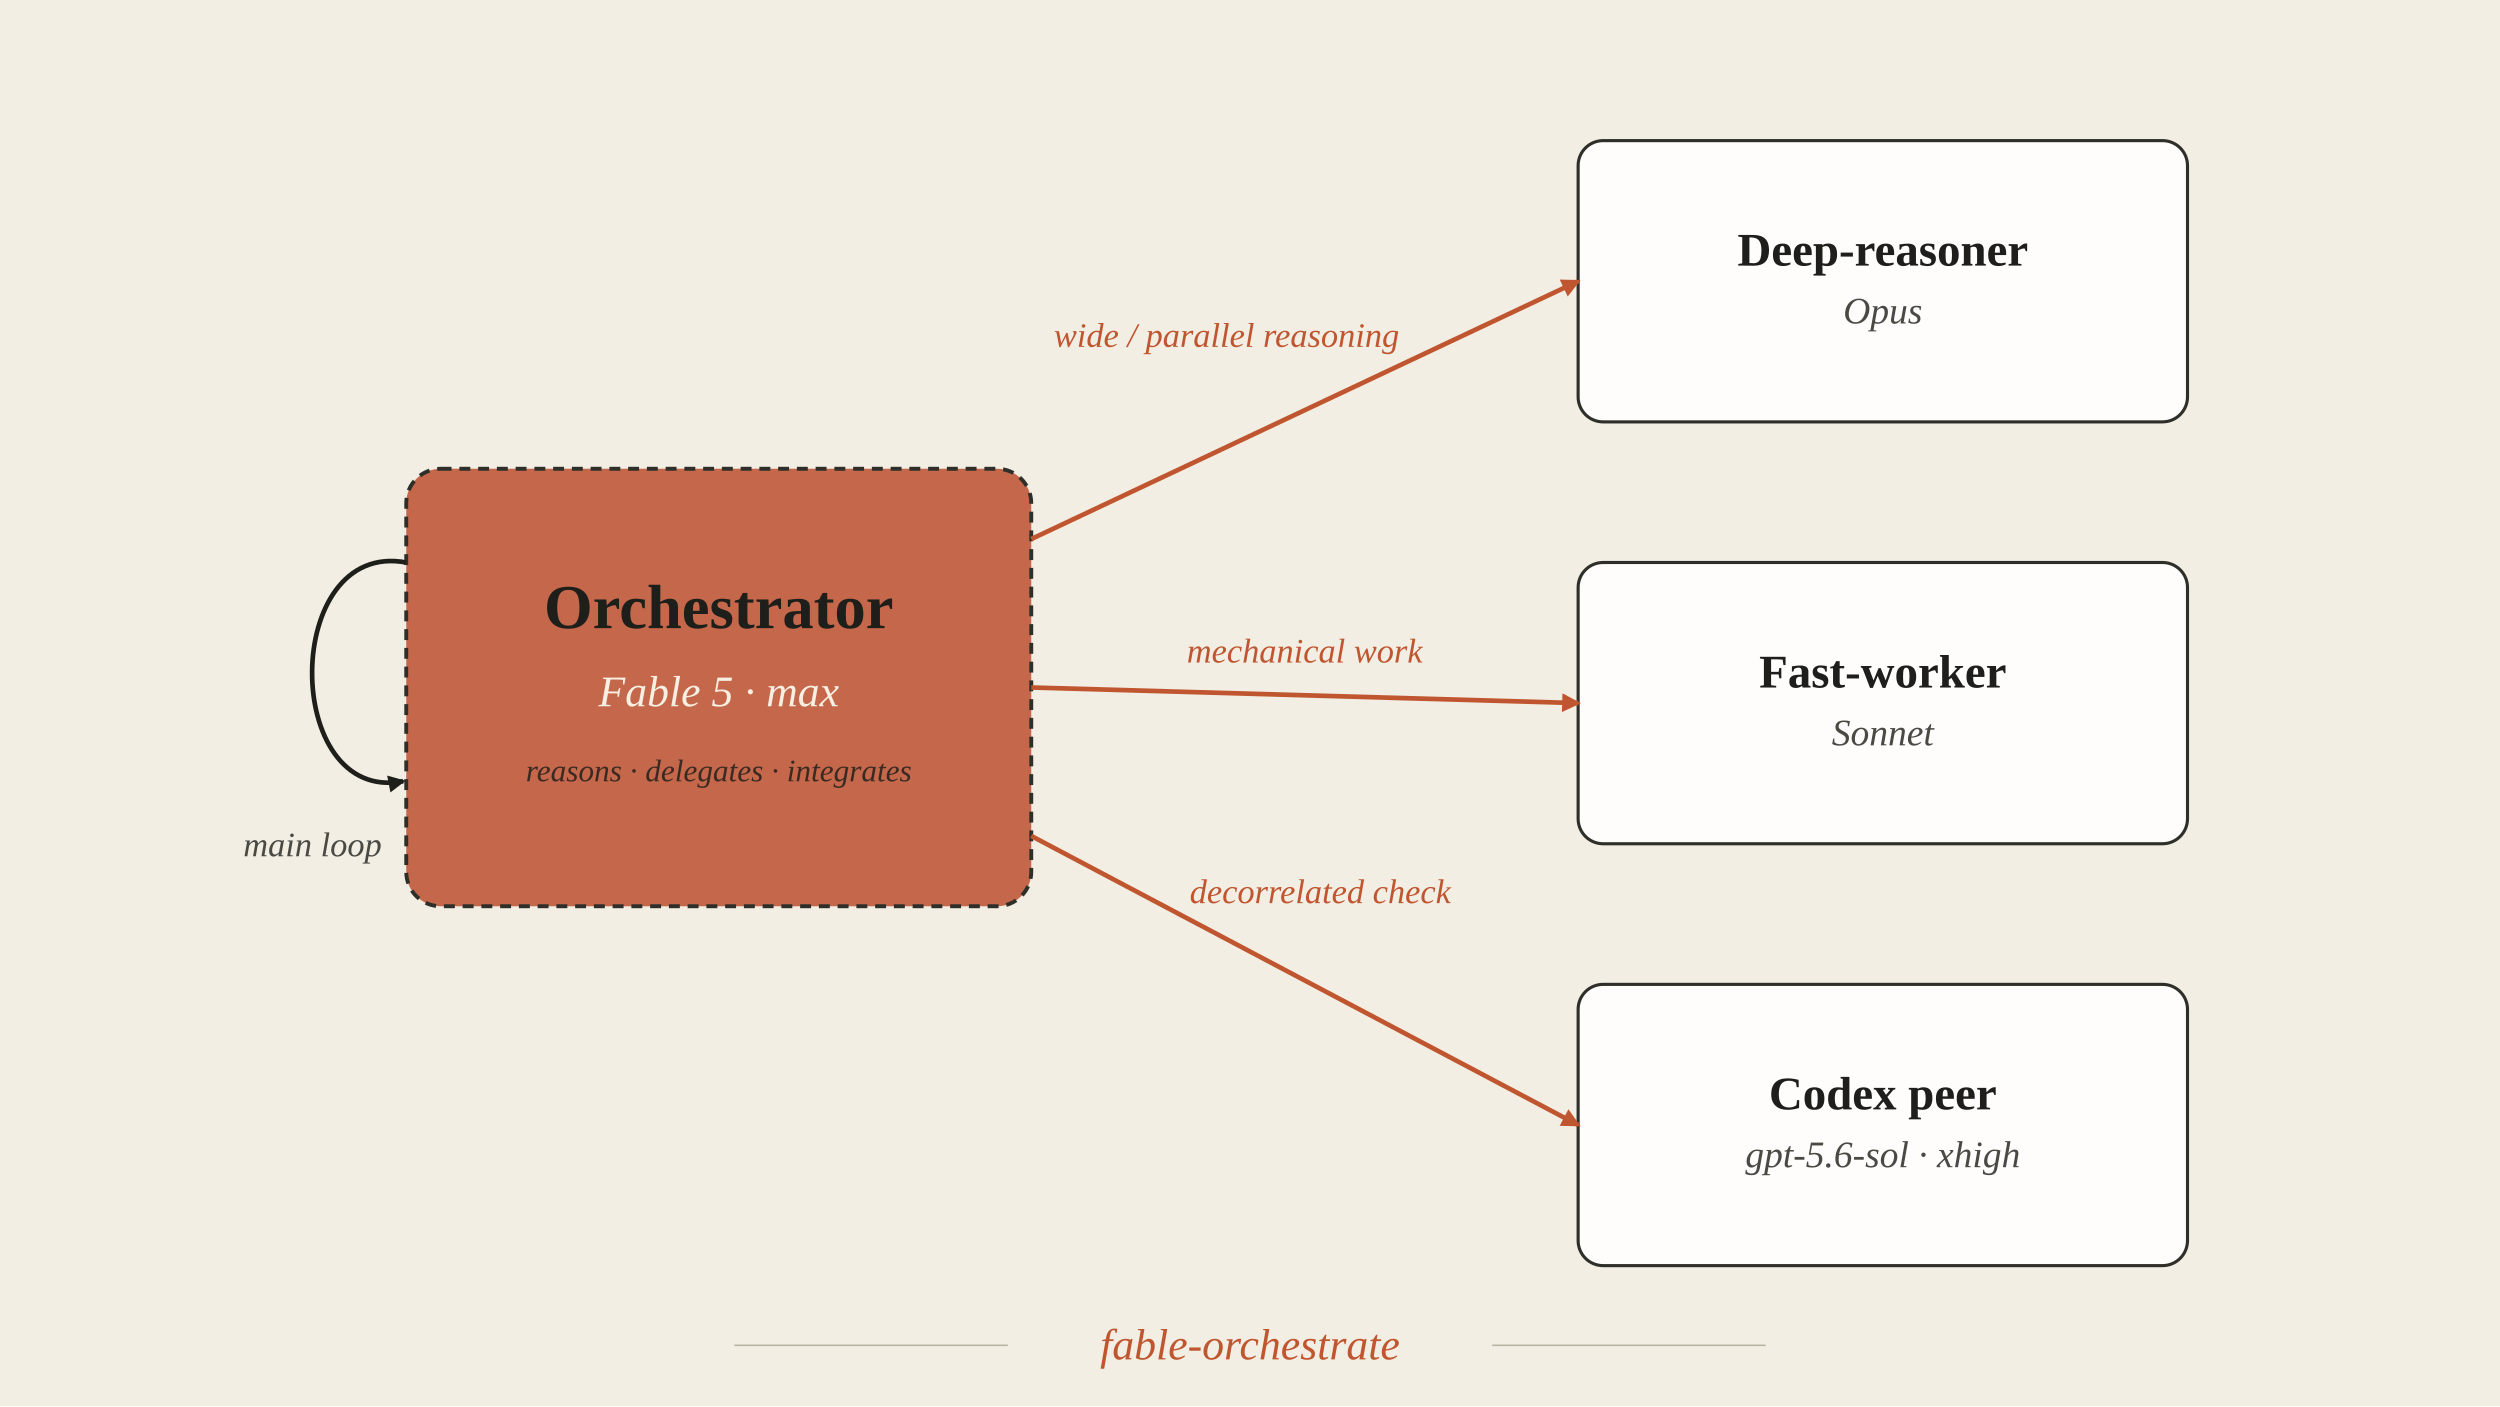
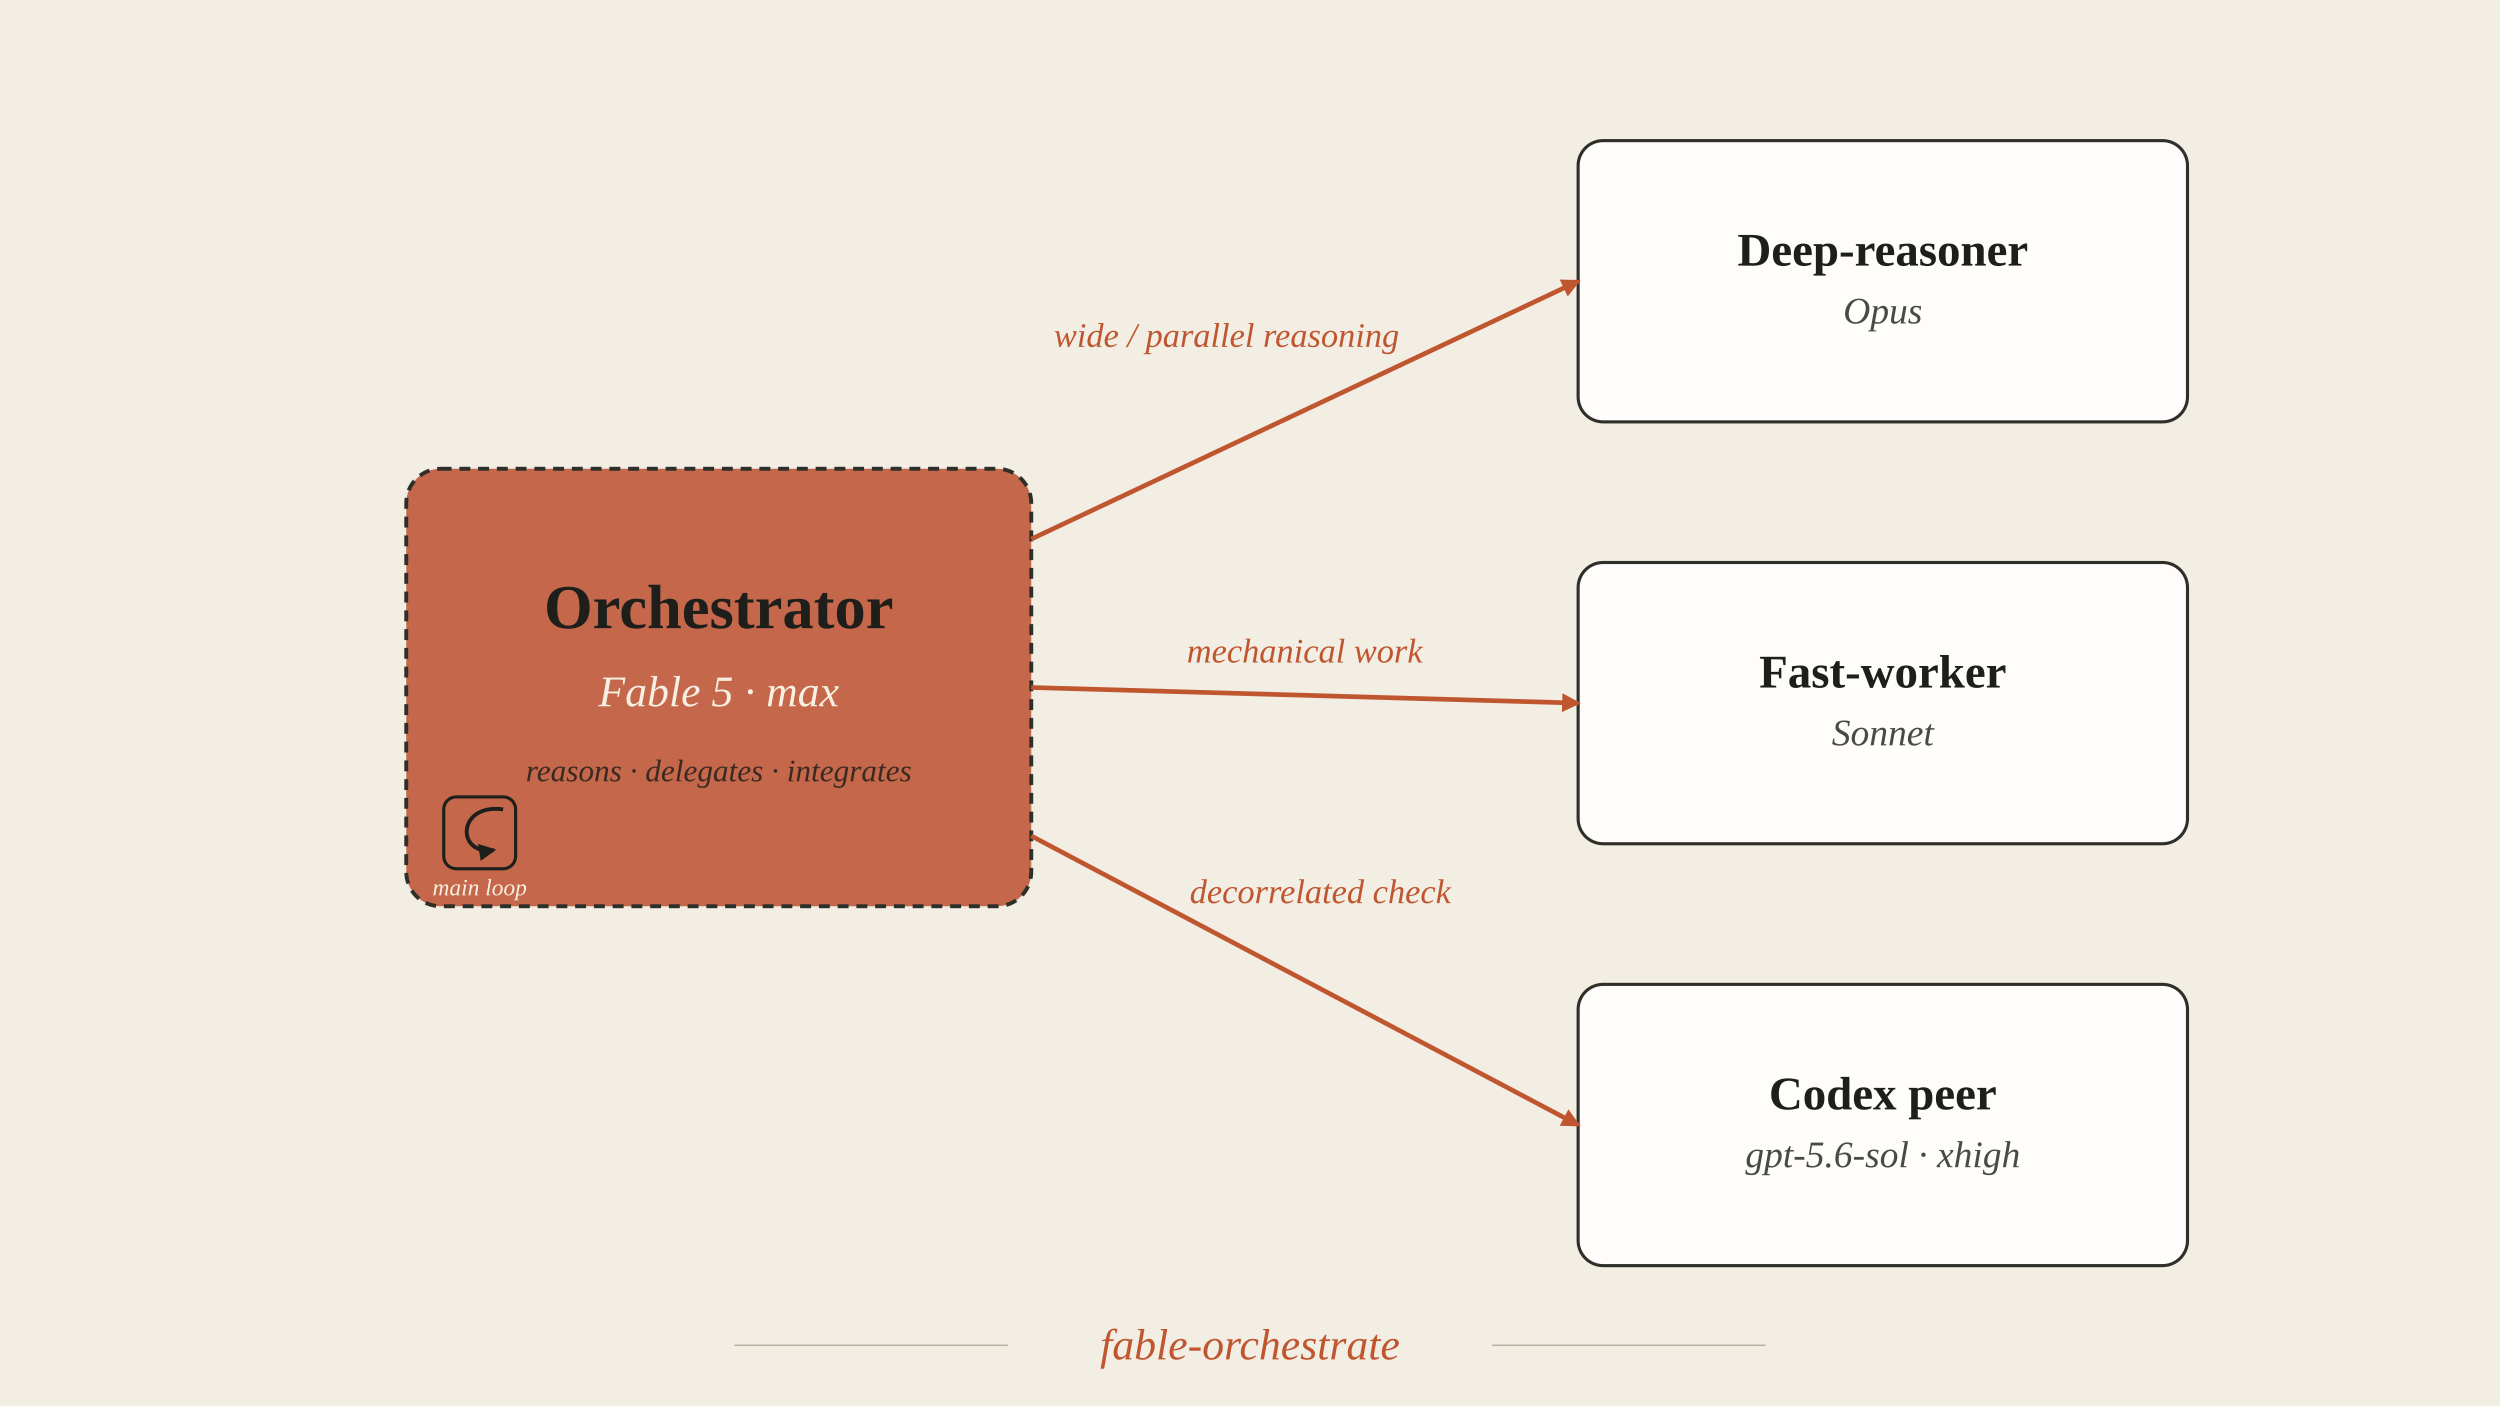
<svg xmlns="http://www.w3.org/2000/svg" viewBox="0 0 1600 900" width="1600" height="900" role="img">
  <defs>
    <marker id="ah-o" viewBox="0 0 10 10" refX="8.5" refY="5" markerWidth="12" markerHeight="12" orient="auto" markerUnits="userSpaceOnUse">
      <path d="M0,0 L10,5 L0,10 z" fill="#C0562F" />
    </marker>
    <marker id="ah-k" viewBox="0 0 10 10" refX="8.5" refY="5" markerWidth="11" markerHeight="11" orient="auto" markerUnits="userSpaceOnUse">
      <path d="M0,0 L10,5 L0,10 z" fill="#1E1E1B" />
    </marker>
  </defs>
  <rect x="0" y="0" width="1600" height="900" fill="#F2EEE4" />
  <rect x="260" y="300" width="400" height="280" rx="22" ry="22" fill="#C4674A" stroke="#2F2F2A" stroke-width="2.5" stroke-dasharray="7 5" />
  <text x="460" y="402" font-family="Georgia, 'Times New Roman', serif" font-size="40" fill="#1E1E1B" font-weight="bold" text-anchor="middle">Orchestrator</text>
  <text x="460" y="452" font-family="Georgia, 'Times New Roman', serif" font-size="28" fill="#F7EFE2" font-style="italic" text-anchor="middle">Fable 5 · max</text>
  <text x="460" y="500" font-family="Georgia, 'Times New Roman', serif" font-size="20" fill="#3B2A22" font-style="italic" text-anchor="middle">reasons · delegates · integrates</text>
-   <path d="M 260 360 C 180 345, 180 515, 258 500" fill="none" stroke="#1E1E1B" stroke-width="3" marker-end="url(#ah-k)" />
-   <text x="200" y="548" font-family="Georgia, 'Times New Roman', serif" font-size="22" fill="#4A4A45" font-style="italic" text-anchor="middle">main loop</text>
+   <rect x="284" y="510" width="46" height="46" rx="8" ry="8" fill="none" stroke="#1E1E1B" stroke-width="2" />
+   <path d="M 322 518 C 292 514, 292 548, 316 544" fill="none" stroke="#1E1E1B" stroke-width="2.5" marker-end="url(#ah-k)" />
+   <text x="307" y="573" font-family="Georgia, 'Times New Roman', serif" font-size="15" fill="#F7EFE2" font-style="italic" text-anchor="middle">main loop</text>
  <rect x="1010" y="90" width="390" height="180" rx="16" ry="16" fill="#FEFDFB" stroke="#2F2F2A" stroke-width="2" />
  <text x="1205" y="170" font-family="Georgia, 'Times New Roman', serif" font-size="30" fill="#1E1E1B" font-weight="bold" text-anchor="middle">Deep-reasoner</text>
  <text x="1205" y="207" font-family="Georgia, 'Times New Roman', serif" font-size="24" fill="#4A4A45" font-style="italic" text-anchor="middle">Opus</text>
  <rect x="1010" y="360" width="390" height="180" rx="16" ry="16" fill="#FEFDFB" stroke="#2F2F2A" stroke-width="2" />
  <text x="1205" y="440" font-family="Georgia, 'Times New Roman', serif" font-size="30" fill="#1E1E1B" font-weight="bold" text-anchor="middle">Fast-worker</text>
  <text x="1205" y="477" font-family="Georgia, 'Times New Roman', serif" font-size="24" fill="#4A4A45" font-style="italic" text-anchor="middle">Sonnet</text>
  <rect x="1010" y="630" width="390" height="180" rx="16" ry="16" fill="#FEFDFB" stroke="#2F2F2A" stroke-width="2" />
  <text x="1205" y="710" font-family="Georgia, 'Times New Roman', serif" font-size="30" fill="#1E1E1B" font-weight="bold" text-anchor="middle">Codex peer</text>
  <text x="1205" y="747" font-family="Georgia, 'Times New Roman', serif" font-size="24" fill="#4A4A45" font-style="italic" text-anchor="middle">gpt-5.6-sol · xhigh</text>
  <line x1="660" y1="345" x2="1010" y2="180" stroke="#C0562F" stroke-width="3" marker-end="url(#ah-o)" />
  <line x1="660" y1="440" x2="1010" y2="450" stroke="#C0562F" stroke-width="3" marker-end="url(#ah-o)" />
  <line x1="660" y1="535" x2="1010" y2="720" stroke="#C0562F" stroke-width="3" marker-end="url(#ah-o)" />
  <text x="785" y="222" font-family="Georgia, 'Times New Roman', serif" font-size="22" fill="#C0562F" font-style="italic" text-anchor="middle">wide / parallel reasoning</text>
  <text x="835" y="424" font-family="Georgia, 'Times New Roman', serif" font-size="22" fill="#C0562F" font-style="italic" text-anchor="middle">mechanical work</text>
  <text x="845" y="578" font-family="Georgia, 'Times New Roman', serif" font-size="22" fill="#C0562F" font-style="italic" text-anchor="middle">decorrelated check</text>
  <line x1="470" y1="861" x2="645" y2="861" stroke="#B9B2A0" stroke-width="1" />
  <line x1="955" y1="861" x2="1130" y2="861" stroke="#B9B2A0" stroke-width="1" />
  <text x="800" y="870" font-family="Georgia, 'Times New Roman', serif" font-size="28" fill="#C0562F" font-style="italic" text-anchor="middle">fable-orchestrate</text>
</svg>
